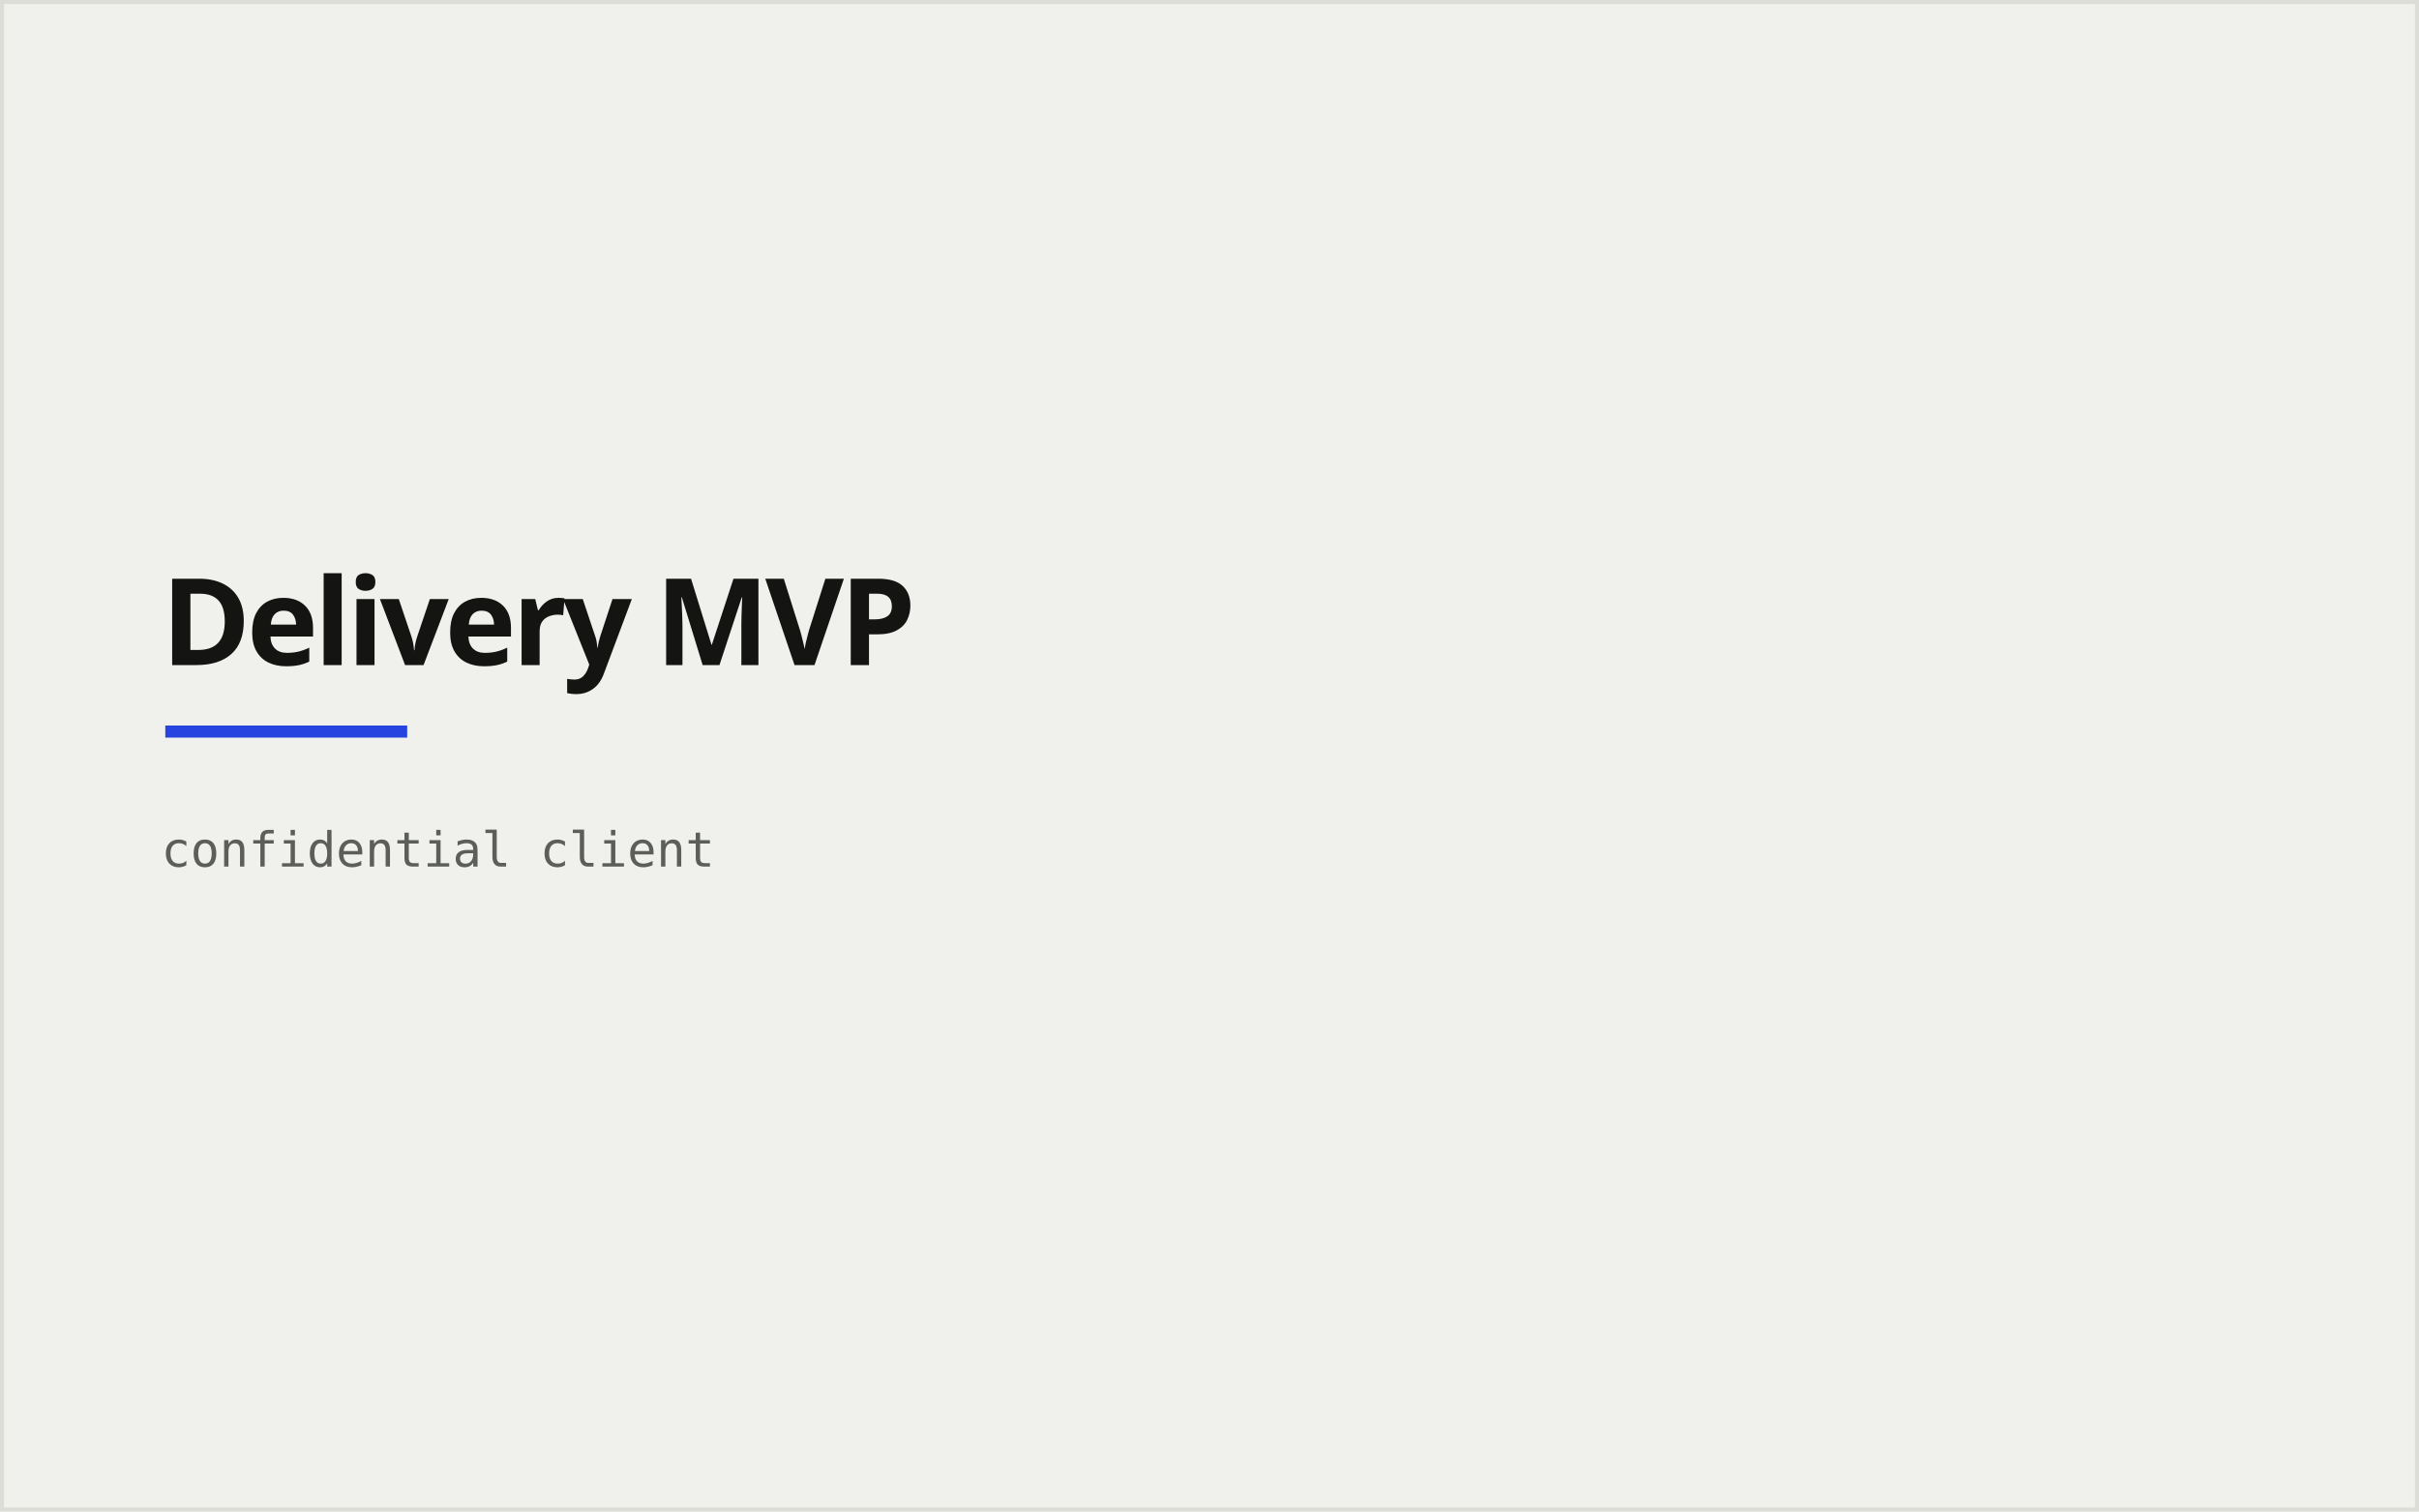
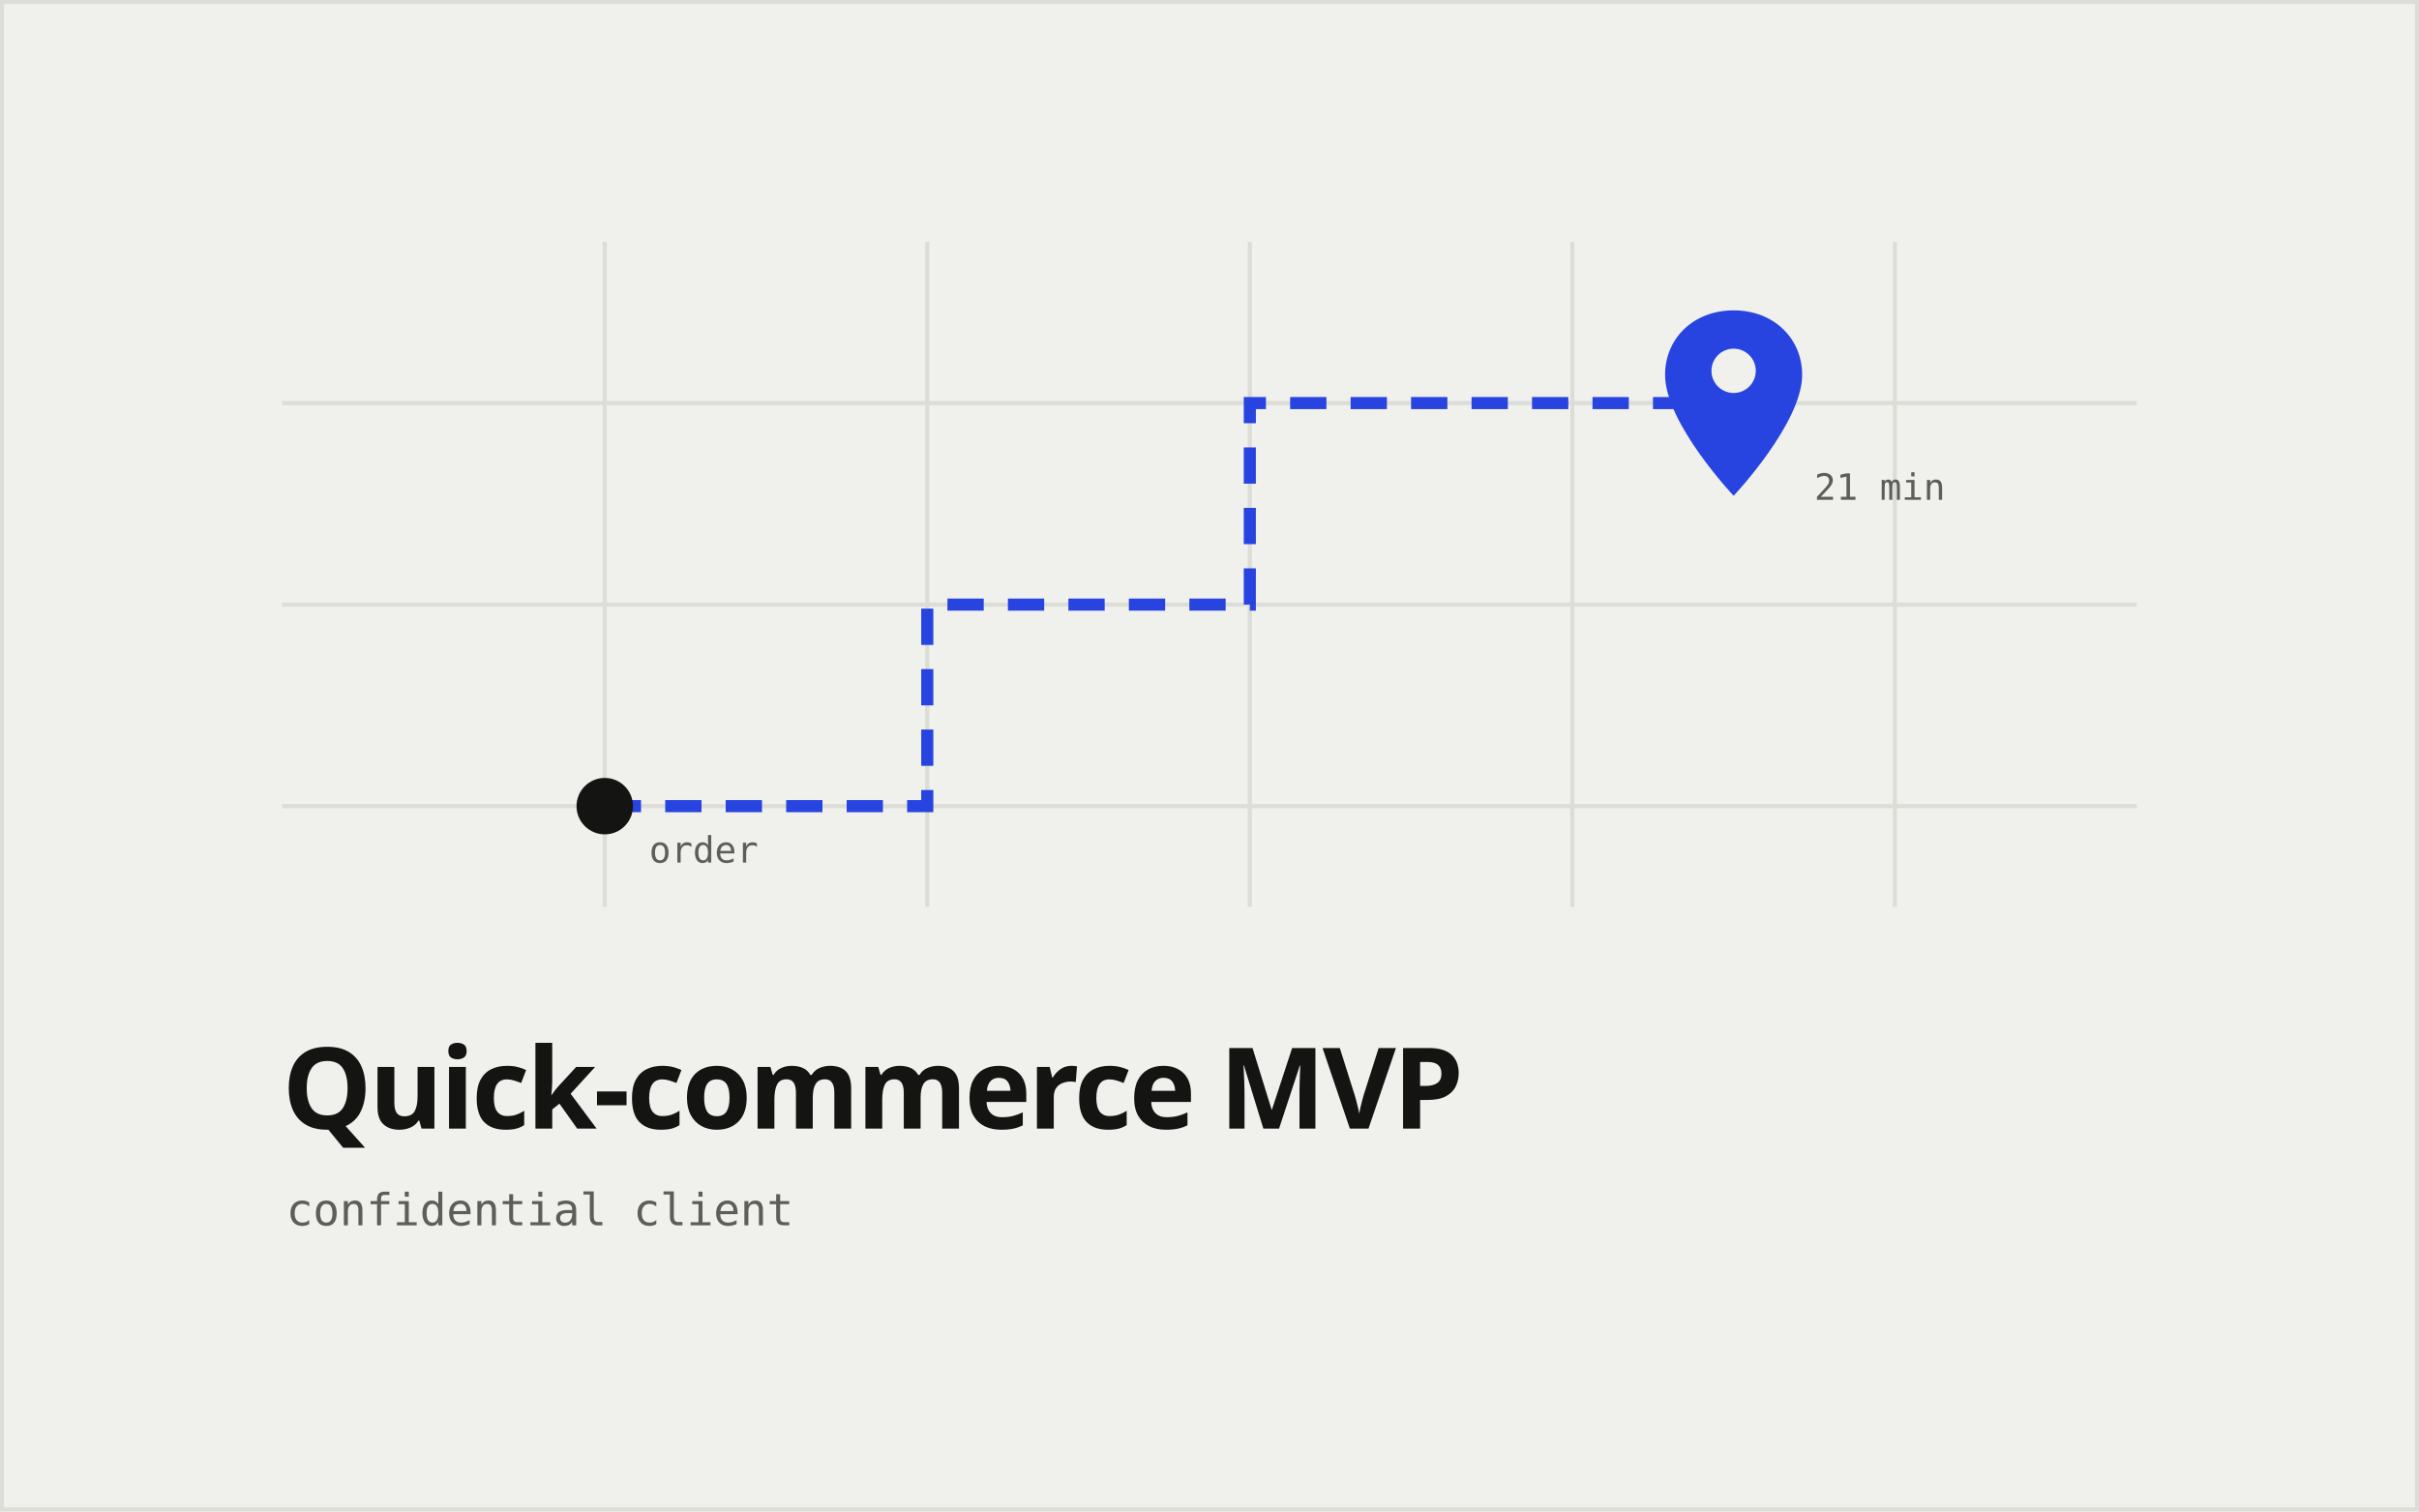
<svg xmlns="http://www.w3.org/2000/svg" width="1200" height="750" viewBox="0 0 1200 750">
  <rect width="1200" height="750" fill="#f0f0ec" />
  <rect x="1" y="1" width="1198" height="748" fill="none" stroke="#dcddd6" stroke-width="2" />
-   <text x="80" y="330" font-family="Space Grotesk, sans-serif" font-size="60" font-weight="700" fill="#141513" letter-spacing="-2">Delivery MVP</text>
-   <rect x="82" y="360" width="120" height="6" fill="#2743e0" />
-   <text x="80" y="430" font-family="IBM Plex Mono, monospace" font-size="24" fill="#5c5e59">confidential client</text>
+   <g stroke="#dcddd6" stroke-width="2">
+     <path d="M300 120V450M460 120V450M620 120V450M780 120V450M940 120V450" />
+     <path d="M140 200H1060M140 300H1060M140 400H1060" />
+   </g>
+   <path d="M300 400 H460 V300 H620 V200 H860" fill="none" stroke="#2743e0" stroke-width="6" stroke-dasharray="18 12" />
+   <circle cx="300" cy="400" r="14" fill="#141513" />
+   <g transform="translate(860,200)">
+     <path d="M0 -46c-20 0-34 14-34 32 0 24 34 60 34 60s34-36 34-60c0-18-14-32-34-32z" fill="#2743e0" />
+     <circle cx="0" cy="-16" r="11" fill="#f0f0ec" />
+   </g>
+   <g font-family="IBM Plex Mono, monospace" font-size="18" fill="#5c5e59">
+     <text x="322" y="428">order</text>
+     <text x="900" y="248">21 min</text>
+   </g>
+   <text x="140" y="560" font-family="Space Grotesk, sans-serif" font-size="56" font-weight="700" fill="#141513" letter-spacing="-1.5">Quick-commerce MVP</text>
+   <text x="142" y="608" font-family="IBM Plex Mono, monospace" font-size="22" fill="#5c5e59">confidential client</text>
</svg>
